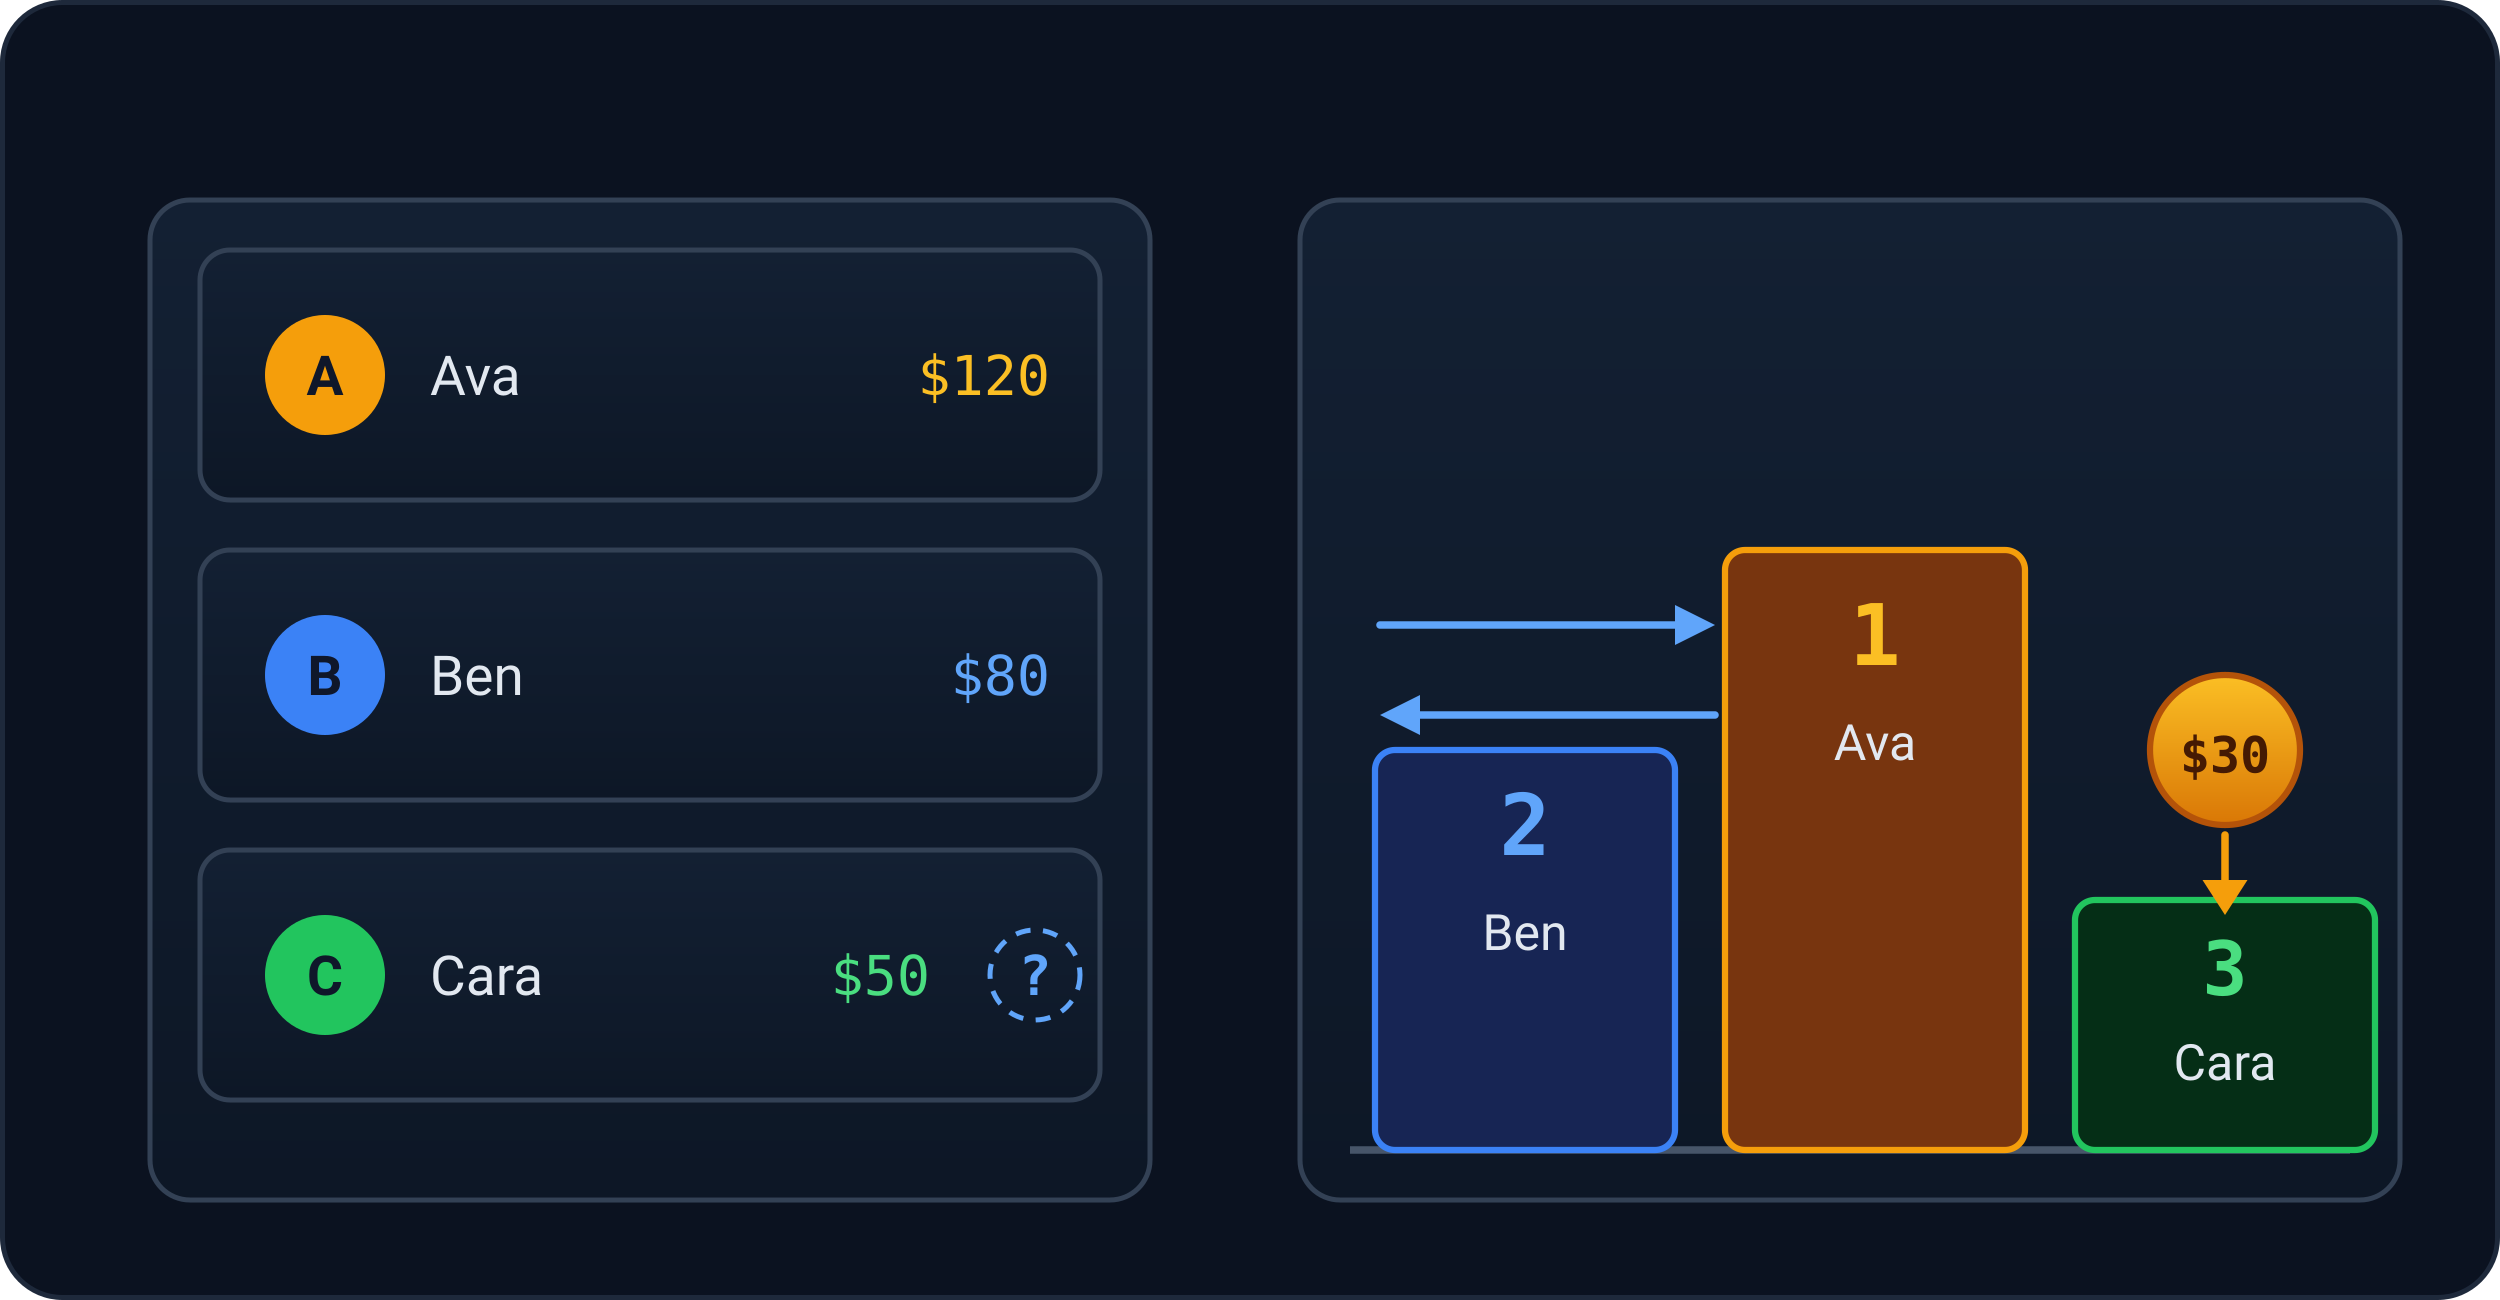
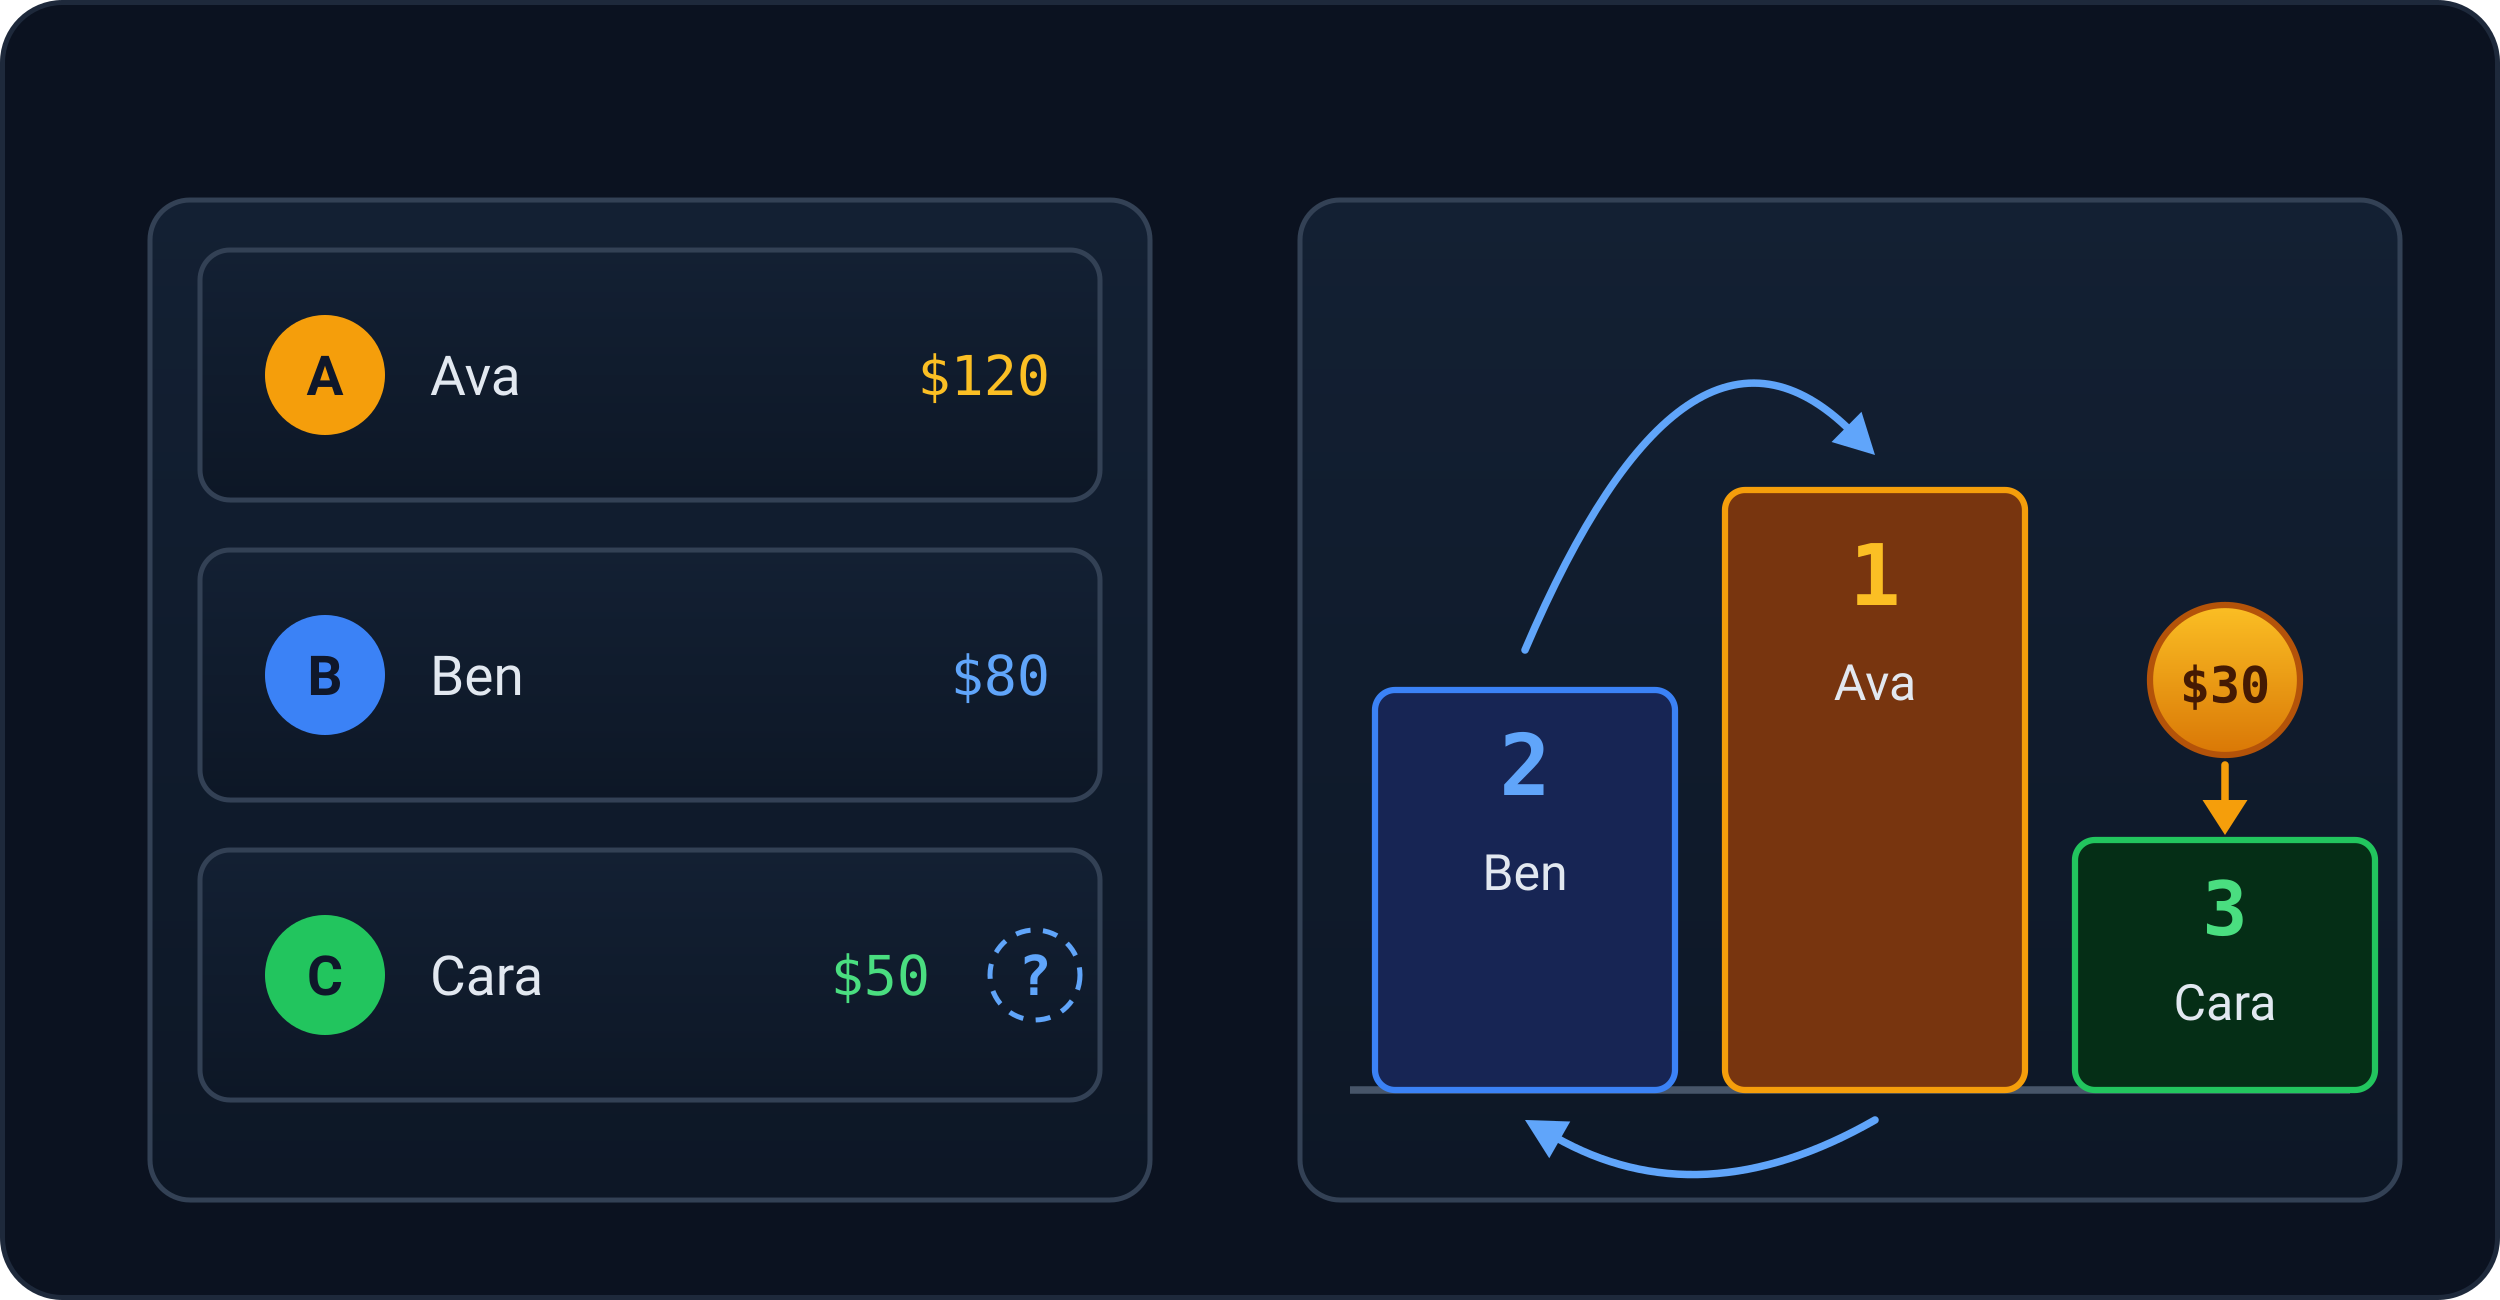
<svg xmlns="http://www.w3.org/2000/svg" viewBox="0 0 1000 520" role="img" aria-labelledby="podiumTitle podiumDesc">
  <defs>
    <linearGradient id="rosterPanel" x1="0" y1="0" x2="0" y2="1">
      <stop offset="0%" stop-color="#132033" />
      <stop offset="100%" stop-color="#0d1726" />
    </linearGradient>
    <linearGradient id="gold" x1="0" y1="0" x2="0" y2="1">
      <stop offset="0%" stop-color="#fbbf24" />
      <stop offset="100%" stop-color="#d97706" />
    </linearGradient>
  </defs>
  <rect x="1" y="1" width="998" height="518" rx="24" fill="#0b1220" stroke="#1e293b" stroke-width="2" />
  <rect x="60" y="80" width="400" height="400" rx="16" fill="url(#rosterPanel)" stroke="#334155" stroke-width="2" />
  <g>
    <rect x="80" y="100" width="360" height="100" rx="12" fill="url(#rosterPanel)" stroke="#334155" stroke-width="2" />
    <circle cx="130" cy="150" r="24" fill="#f59e0b" />
    <text x="130" y="158" text-anchor="middle" font-family="ui-sans-serif, system-ui, -apple-system, Segoe UI, Roboto, sans-serif" font-size="22" font-weight="700" fill="#0f172a">A</text>
    <text x="172" y="158" font-family="ui-sans-serif, system-ui, -apple-system, Segoe UI, Roboto, sans-serif" font-size="22" fill="#e2e8f0">Ava</text>
    <text x="420" y="158" text-anchor="end" font-family="ui-monospace, SFMono-Regular, Menlo, Consolas, monospace" font-size="22" fill="#fbbf24">$120</text>
  </g>
  <g>
    <rect x="80" y="220" width="360" height="100" rx="12" fill="url(#rosterPanel)" stroke="#334155" stroke-width="2" />
    <circle cx="130" cy="270" r="24" fill="#3b82f6" />
    <text x="130" y="278" text-anchor="middle" font-family="ui-sans-serif, system-ui, -apple-system, Segoe UI, Roboto, sans-serif" font-size="22" font-weight="700" fill="#0f172a">B</text>
    <text x="172" y="278" font-family="ui-sans-serif, system-ui, -apple-system, Segoe UI, Roboto, sans-serif" font-size="22" fill="#e2e8f0">Ben</text>
    <text x="420" y="278" text-anchor="end" font-family="ui-monospace, SFMono-Regular, Menlo, Consolas, monospace" font-size="22" fill="#60a5fa">$80</text>
  </g>
  <g>
    <rect x="80" y="340" width="360" height="100" rx="12" fill="url(#rosterPanel)" stroke="#334155" stroke-width="2" />
    <circle cx="130" cy="390" r="24" fill="#22c55e" />
    <text x="130" y="398" text-anchor="middle" font-family="ui-sans-serif, system-ui, -apple-system, Segoe UI, Roboto, sans-serif" font-size="22" font-weight="700" fill="#0f172a">C</text>
    <text x="172" y="398" font-family="ui-sans-serif, system-ui, -apple-system, Segoe UI, Roboto, sans-serif" font-size="22" fill="#e2e8f0">Cara</text>
    <text x="372" y="398" text-anchor="end" font-family="ui-monospace, SFMono-Regular, Menlo, Consolas, monospace" font-size="22" fill="#4ade80">$50</text>
    <circle cx="414" cy="390" r="18" fill="none" stroke="#60a5fa" stroke-width="2" stroke-dasharray="6 5" />
    <text x="414" y="398" text-anchor="middle" font-family="ui-monospace, SFMono-Regular, Menlo, Consolas, monospace" font-size="22" font-weight="600" fill="#60a5fa">?</text>
  </g>
  <rect x="520" y="80" width="440" height="400" rx="16" fill="url(#rosterPanel)" stroke="#334155" stroke-width="2" />
-   <line x1="540" y1="460" x2="940" y2="460" stroke="#475569" stroke-width="3" />
+   <line x1="540" y1="436" x2="940" y2="436" stroke="#475569" stroke-width="3" />
  <g>
-     <rect x="550" y="300" width="120" height="160" rx="8" fill="#172554" stroke="#3b82f6" stroke-width="2.5" />
-     <text x="610" y="342" text-anchor="middle" font-family="ui-monospace, SFMono-Regular, Menlo, Consolas, monospace" font-size="34" font-weight="700" fill="#60a5fa">2</text>
-     <text x="610" y="380" text-anchor="middle" font-family="ui-sans-serif, system-ui, -apple-system, Segoe UI, Roboto, sans-serif" font-size="20" fill="#e2e8f0">Ben</text>
+     <rect x="550" y="276" width="120" height="160" rx="8" fill="#172554" stroke="#3b82f6" stroke-width="2.5" />
+     <text x="610" y="318" text-anchor="middle" font-family="ui-monospace, SFMono-Regular, Menlo, Consolas, monospace" font-size="34" font-weight="700" fill="#60a5fa">2</text>
+     <text x="610" y="356" text-anchor="middle" font-family="ui-sans-serif, system-ui, -apple-system, Segoe UI, Roboto, sans-serif" font-size="20" fill="#e2e8f0">Ben</text>
  </g>
  <g>
-     <rect x="690" y="220" width="120" height="240" rx="8" fill="#78350f" stroke="#f59e0b" stroke-width="2.5" />
-     <text x="750" y="266" text-anchor="middle" font-family="ui-monospace, SFMono-Regular, Menlo, Consolas, monospace" font-size="34" font-weight="700" fill="#fbbf24">1</text>
-     <text x="750" y="304" text-anchor="middle" font-family="ui-sans-serif, system-ui, -apple-system, Segoe UI, Roboto, sans-serif" font-size="20" fill="#e2e8f0">Ava</text>
+     <rect x="690" y="196" width="120" height="240" rx="8" fill="#78350f" stroke="#f59e0b" stroke-width="2.5" />
+     <text x="750" y="242" text-anchor="middle" font-family="ui-monospace, SFMono-Regular, Menlo, Consolas, monospace" font-size="34" font-weight="700" fill="#fbbf24">1</text>
+     <text x="750" y="280" text-anchor="middle" font-family="ui-sans-serif, system-ui, -apple-system, Segoe UI, Roboto, sans-serif" font-size="20" fill="#e2e8f0">Ava</text>
  </g>
  <g>
-     <rect x="830" y="360" width="120" height="100" rx="8" fill="#052e16" stroke="#22c55e" stroke-width="2.5" />
-     <text x="890" y="398" text-anchor="middle" font-family="ui-monospace, SFMono-Regular, Menlo, Consolas, monospace" font-size="30" font-weight="700" fill="#4ade80">3</text>
-     <text x="890" y="432" text-anchor="middle" font-family="ui-sans-serif, system-ui, -apple-system, Segoe UI, Roboto, sans-serif" font-size="20" fill="#e2e8f0">Cara</text>
+     <rect x="830" y="336" width="120" height="100" rx="8" fill="#052e16" stroke="#22c55e" stroke-width="2.5" />
+     <text x="890" y="374" text-anchor="middle" font-family="ui-monospace, SFMono-Regular, Menlo, Consolas, monospace" font-size="30" font-weight="700" fill="#4ade80">3</text>
+     <text x="890" y="408" text-anchor="middle" font-family="ui-sans-serif, system-ui, -apple-system, Segoe UI, Roboto, sans-serif" font-size="20" fill="#e2e8f0">Cara</text>
  </g>
-   <g stroke="#60a5fa" stroke-width="3" stroke-linecap="round">
-     <line x1="552" y1="250" x2="670" y2="250" />
-     <line x1="686" y1="286" x2="568" y2="286" />
+   <g fill="none" stroke="#60a5fa" stroke-width="3" stroke-linecap="round">
+     <path d="M 610 260 Q 675 108 740.3 172.4" />
+     <path d="M 750 448 Q 680 488 621.8 454.7" />
  </g>
  <g fill="#60a5fa">
-     <polygon points="670,242 686,250 670,258" />
-     <polygon points="568,278 552,286 568,294" />
+     <polygon points="750.0,182.0 732.6,176.8 744.6,164.7" />
+     <polygon points="610.0,448.0 628.1,448.6 619.7,463.3" />
  </g>
  <g>
-     <circle cx="890" cy="300" r="30" fill="url(#gold)" stroke="#b45309" stroke-width="2.5" />
-     <text x="890" y="309" text-anchor="middle" font-family="ui-monospace, SFMono-Regular, Menlo, Consolas, monospace" font-size="20" font-weight="700" fill="#451a03">$30</text>
-     <line x1="890" y1="334" x2="890" y2="352" stroke="#f59e0b" stroke-width="3" stroke-linecap="round" />
-     <polygon points="881,352 890,366 899,352" fill="#f59e0b" />
+     <circle cx="890" cy="272" r="30" fill="url(#gold)" stroke="#b45309" stroke-width="2.5" />
+     <text x="890" y="281" text-anchor="middle" font-family="ui-monospace, SFMono-Regular, Menlo, Consolas, monospace" font-size="20" font-weight="700" fill="#451a03">$30</text>
+     <line x1="890" y1="306" x2="890" y2="322" stroke="#f59e0b" stroke-width="3" stroke-linecap="round" />
+     <polygon points="881,320 890,334 899,320" fill="#f59e0b" />
  </g>
</svg>
